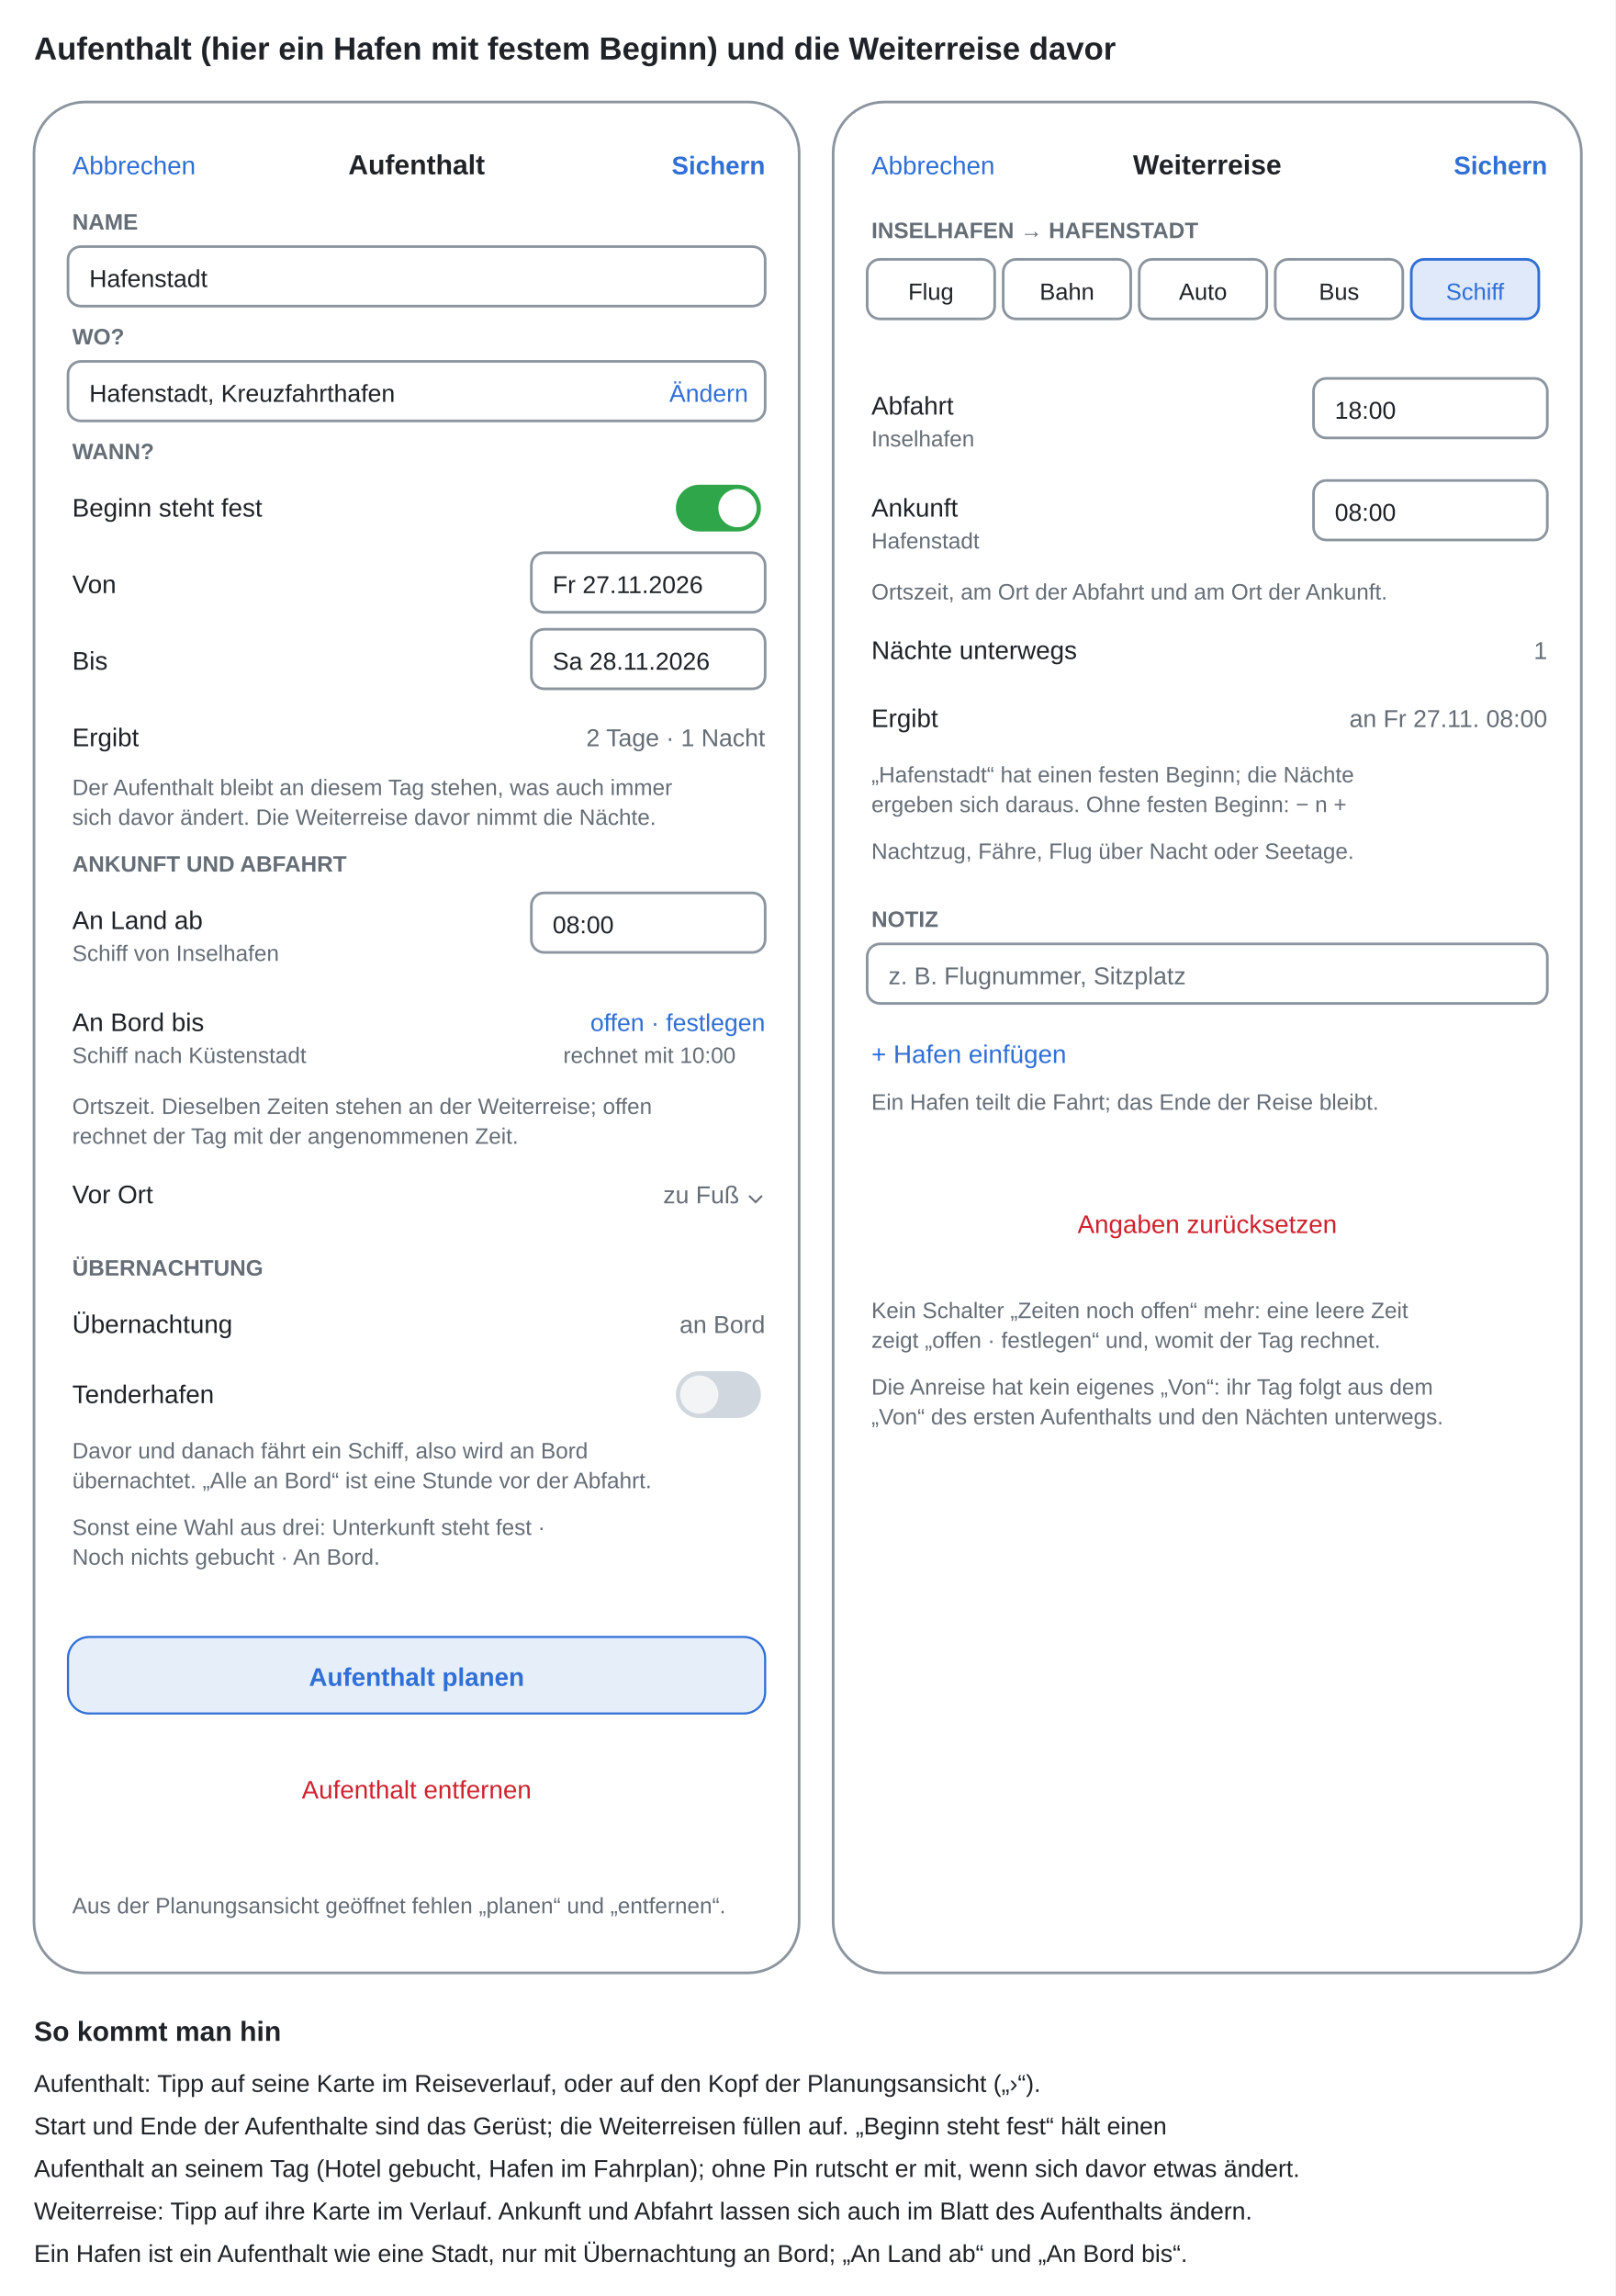
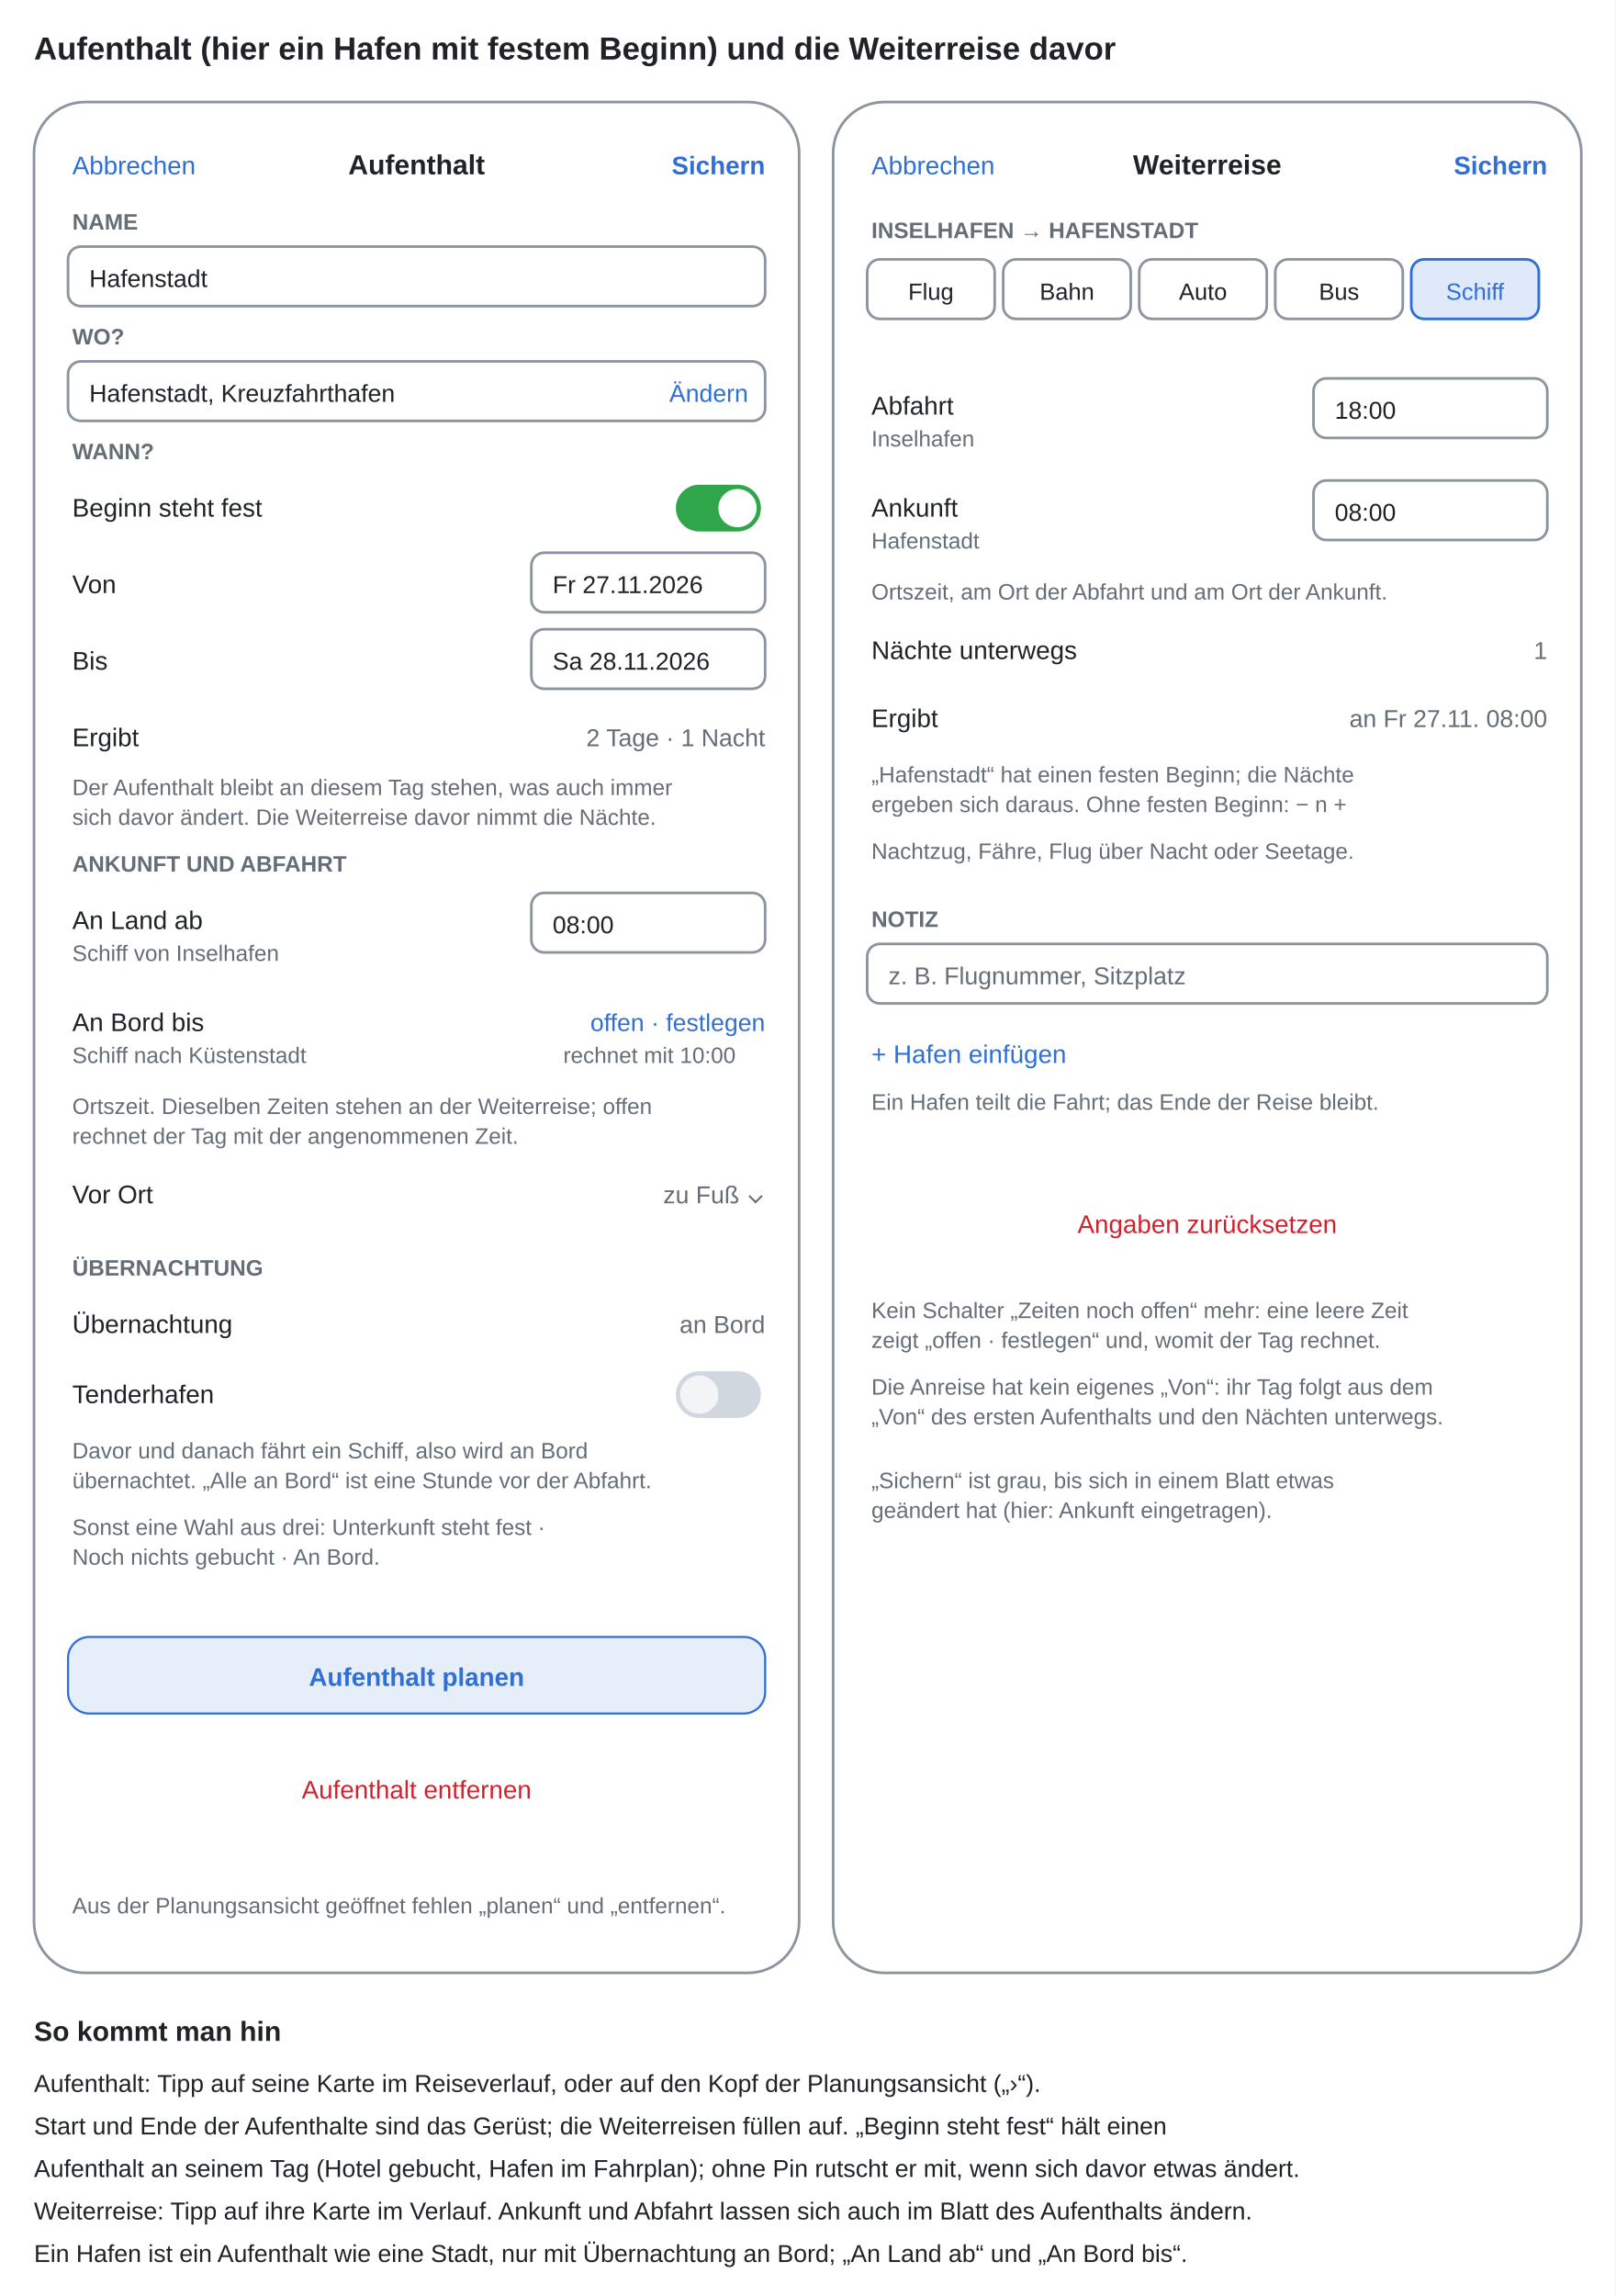
<svg xmlns="http://www.w3.org/2000/svg" width="760" height="1080" font-family="-apple-system, 'Helvetica Neue', Arial, sans-serif" viewBox="0 0 760 1080" role="img" aria-label="Das Blatt eines Aufenthalts trägt Von und Bis mit festem Beginn; das Blatt einer Weiterreise füllt die Zeit dazwischen" font-size="13">
  <rect width="100%" height="100%" fill="#ffffff" />
  <rect x="16" y="48" width="360" height="880" rx="24" fill="none" stroke="#8c959f" stroke-width="1.25" />
  <text x="34" y="82" font-size="12" fill="#2f6fd6">Abbrechen</text>
  <text x="196.0" y="82" font-size="13" font-weight="600" text-anchor="middle" fill="#1f2328">Aufenthalt</text>
  <text x="360" y="82" font-size="12" font-weight="600" text-anchor="end" fill="#2f6fd6">Sichern</text>
  <text x="34" y="108" font-size="10.5" font-weight="600" fill="#656d76">NAME</text>
  <rect x="32" y="116" width="328" height="28" rx="6" fill="none" stroke="#8c959f" stroke-width="1.25" />
  <text x="42" y="135" font-size="11.5" fill="#1f2328">Hafenstadt</text>
  <text x="34" y="162" font-size="10.5" font-weight="600" fill="#656d76">WO?</text>
  <rect x="32" y="170" width="328" height="28" rx="6" fill="none" stroke="#8c959f" stroke-width="1.25" />
  <text x="42" y="189" font-size="11.5" fill="#1f2328">Hafenstadt, Kreuzfahrthafen</text>
  <text x="352" y="189" font-size="11.5" text-anchor="end" fill="#2f6fd6">Ändern</text>
  <text x="34" y="216" font-size="10.5" font-weight="600" fill="#656d76">WANN?</text>
  <text x="34" y="243" font-size="12" fill="#1f2328">Beginn steht fest</text>
  <rect x="318" y="228" width="40" height="22" rx="11" fill="#2fa64a" />
  <circle cx="347" cy="239" r="9" fill="#ffffff" />
  <text x="34" y="279" font-size="12" fill="#1f2328">Von</text>
  <rect x="250" y="260" width="110" height="28" rx="6" fill="none" stroke="#8c959f" stroke-width="1.25" />
  <text x="260" y="279" font-size="11.5" fill="#1f2328">Fr 27.11.2026</text>
  <text x="34" y="315" font-size="12" fill="#1f2328">Bis</text>
  <rect x="250" y="296" width="110" height="28" rx="6" fill="none" stroke="#8c959f" stroke-width="1.25" />
  <text x="260" y="315" font-size="11.5" fill="#1f2328">Sa 28.11.2026</text>
  <text x="34" y="351" font-size="12" fill="#1f2328">Ergibt</text>
  <text x="360" y="351" font-size="11.5" text-anchor="end" fill="#656d76">2 Tage · 1 Nacht</text>
  <text x="34" y="374" font-size="10.5" fill="#656d76">Der Aufenthalt bleibt an diesem Tag stehen, was auch immer</text>
  <text x="34" y="388" font-size="10.5" fill="#656d76">sich davor ändert. Die Weiterreise davor nimmt die Nächte.</text>
  <text x="34" y="410" font-size="10.5" font-weight="600" fill="#656d76">ANKUNFT UND ABFAHRT</text>
  <text x="34" y="437" font-size="12" fill="#1f2328">An Land ab</text>
  <text x="34" y="452" font-size="10.5" fill="#656d76">Schiff von Inselhafen</text>
  <rect x="250" y="420" width="110" height="28" rx="6" fill="none" stroke="#8c959f" stroke-width="1.25" />
  <text x="260" y="439" font-size="11.5" fill="#1f2328">08:00</text>
  <text x="34" y="485" font-size="12" fill="#1f2328">An Bord bis</text>
  <text x="34" y="500" font-size="10.5" fill="#656d76">Schiff nach Küstenstadt</text>
  <text x="360" y="485" font-size="11.5" text-anchor="end" fill="#2f6fd6">offen · festlegen</text>
  <text x="265" y="500" font-size="10.5" fill="#656d76">rechnet mit 10:00</text>
  <text x="34" y="524" font-size="10.5" fill="#656d76">Ortszeit. Dieselben Zeiten stehen an der Weiterreise; offen</text>
  <text x="34" y="538" font-size="10.5" fill="#656d76">rechnet der Tag mit der angenommenen Zeit.</text>
  <text x="34" y="566" font-size="12" fill="#1f2328">Vor Ort</text>
  <text x="360" y="566" font-size="11.5" text-anchor="end" fill="#656d76">zu Fuß  ⌄</text>
  <text x="34" y="600" font-size="10.5" font-weight="600" fill="#656d76">ÜBERNACHTUNG</text>
  <text x="34" y="627" font-size="12" fill="#1f2328">Übernachtung</text>
  <text x="360" y="627" font-size="11.5" text-anchor="end" fill="#656d76">an Bord</text>
  <text x="34" y="660" font-size="12" fill="#1f2328">Tenderhafen</text>
  <rect x="318" y="645" width="40" height="22" rx="11" fill="#d0d7de" />
  <circle cx="329" cy="656" r="9" fill="#f3f4f6" />
  <text x="34" y="686" font-size="10.5" fill="#656d76">Davor und danach fährt ein Schiff, also wird an Bord</text>
  <text x="34" y="700" font-size="10.5" fill="#656d76">übernachtet. „Alle an Bord“ ist eine Stunde vor der Abfahrt.</text>
  <text x="34" y="722" font-size="10.5" fill="#656d76">Sonst eine Wahl aus drei: Unterkunft steht fest ·</text>
  <text x="34" y="736" font-size="10.5" fill="#656d76">Noch nichts gebucht · An Bord.</text>
  <rect x="32" y="770" width="328" height="36" rx="10" fill="#2f6fd6" fill-opacity="0.12" stroke="#2f6fd6" />
  <text x="196.0" y="793" font-size="12" font-weight="600" text-anchor="middle" fill="#2f6fd6">Aufenthalt planen</text>
  <text x="196.0" y="846" font-size="12" text-anchor="middle" fill="#cf222e">Aufenthalt entfernen</text>
  <text x="34" y="900" font-size="10.5" fill="#656d76">Aus der Planungsansicht geöffnet fehlen „planen“ und „entfernen“.</text>
  <rect x="392" y="48" width="352" height="880" rx="24" fill="none" stroke="#8c959f" stroke-width="1.25" />
  <text x="410" y="82" font-size="12" fill="#2f6fd6">Abbrechen</text>
  <text x="568.0" y="82" font-size="13" font-weight="600" text-anchor="middle" fill="#1f2328">Weiterreise</text>
  <text x="728" y="82" font-size="12" font-weight="600" text-anchor="end" fill="#2f6fd6">Sichern</text>
  <text x="410" y="112" font-size="10.5" font-weight="600" fill="#656d76">INSELHAFEN → HAFENSTADT</text>
  <rect x="408" y="122" width="60" height="28" rx="6" fill="none" stroke="#8c959f" stroke-width="1.25" />
  <text x="438" y="141" font-size="11" text-anchor="middle" fill="#1f2328">Flug</text>
  <rect x="472" y="122" width="60" height="28" rx="6" fill="none" stroke="#8c959f" stroke-width="1.25" />
  <text x="502" y="141" font-size="11" text-anchor="middle" fill="#1f2328">Bahn</text>
  <rect x="536" y="122" width="60" height="28" rx="6" fill="none" stroke="#8c959f" stroke-width="1.25" />
  <text x="566" y="141" font-size="11" text-anchor="middle" fill="#1f2328">Auto</text>
  <rect x="600" y="122" width="60" height="28" rx="6" fill="none" stroke="#8c959f" stroke-width="1.25" />
  <text x="630" y="141" font-size="11" text-anchor="middle" fill="#1f2328">Bus</text>
  <rect x="664" y="122" width="60" height="28" rx="6" fill="#2f6fd6" fill-opacity="0.15" stroke="#2f6fd6" stroke-width="1.25" />
  <text x="694" y="141" font-size="11" text-anchor="middle" fill="#2f6fd6">Schiff</text>
  <text x="410" y="195" font-size="12" fill="#1f2328">Abfahrt</text>
  <text x="410" y="210" font-size="10.5" fill="#656d76">Inselhafen</text>
  <rect x="618" y="178" width="110" height="28" rx="6" fill="none" stroke="#8c959f" stroke-width="1.25" />
  <text x="628" y="197" font-size="11.5" fill="#1f2328">18:00</text>
  <text x="410" y="243" font-size="12" fill="#1f2328">Ankunft</text>
  <text x="410" y="258" font-size="10.5" fill="#656d76">Hafenstadt</text>
  <rect x="618" y="226" width="110" height="28" rx="6" fill="none" stroke="#8c959f" stroke-width="1.25" />
  <text x="628" y="245" font-size="11.5" fill="#1f2328">08:00</text>
  <text x="410" y="282" font-size="10.5" fill="#656d76">Ortszeit, am Ort der Abfahrt und am Ort der Ankunft.</text>
  <text x="410" y="310" font-size="12" fill="#1f2328">Nächte unterwegs</text>
  <text x="728" y="310" font-size="11.5" text-anchor="end" fill="#656d76">1</text>
  <text x="410" y="342" font-size="12" fill="#1f2328">Ergibt</text>
  <text x="728" y="342" font-size="11.5" text-anchor="end" fill="#656d76">an Fr 27.11. 08:00</text>
  <text x="410" y="368" font-size="10.5" fill="#656d76">„Hafenstadt“ hat einen festen Beginn; die Nächte</text>
  <text x="410" y="382" font-size="10.5" fill="#656d76">ergeben sich daraus. Ohne festen Beginn: −  n  +</text>
  <text x="410" y="404" font-size="10.5" fill="#656d76">Nachtzug, Fähre, Flug über Nacht oder Seetage.</text>
  <text x="410" y="436" font-size="10.5" font-weight="600" fill="#656d76">NOTIZ</text>
  <rect x="408" y="444" width="320" height="28" rx="6" fill="none" stroke="#8c959f" stroke-width="1.25" />
  <text x="418" y="463" font-size="11.5" fill="#656d76">z. B. Flugnummer, Sitzplatz</text>
  <text x="410" y="500" font-size="12" fill="#2f6fd6">+ Hafen einfügen</text>
  <text x="410" y="522" font-size="10.5" fill="#656d76">Ein Hafen teilt die Fahrt; das Ende der Reise bleibt.</text>
  <text x="568.0" y="580" font-size="12" text-anchor="middle" fill="#cf222e">Angaben zurücksetzen</text>
  <text x="410" y="620" font-size="10.5" fill="#656d76">Kein Schalter „Zeiten noch offen“ mehr: eine leere Zeit</text>
  <text x="410" y="634" font-size="10.5" fill="#656d76">zeigt „offen · festlegen“ und, womit der Tag rechnet.</text>
  <text x="410" y="656" font-size="10.5" fill="#656d76">Die Anreise hat kein eigenes „Von“: ihr Tag folgt aus dem</text>
  <text x="410" y="670" font-size="10.5" fill="#656d76">„Von“ des ersten Aufenthalts und den Nächten unterwegs.</text>
+   <text x="410" y="700" font-size="10.5" fill="#656d76">„Sichern“ ist grau, bis sich in einem Blatt etwas</text>
+   <text x="410" y="714" font-size="10.5" fill="#656d76">geändert hat (hier: Ankunft eingetragen).</text>
  <text x="16" y="960" font-size="13" font-weight="600" fill="#1f2328">So kommt man hin</text>
  <text x="16" y="984" font-size="11.5" fill="#1f2328">Aufenthalt: Tipp auf seine Karte im Reiseverlauf, oder auf den Kopf der Planungsansicht („›“).</text>
  <text x="16" y="1004" font-size="11.5" fill="#1f2328">Start und Ende der Aufenthalte sind das Gerüst; die Weiterreisen füllen auf. „Beginn steht fest“ hält einen</text>
  <text x="16" y="1024" font-size="11.5" fill="#1f2328">Aufenthalt an seinem Tag (Hotel gebucht, Hafen im Fahrplan); ohne Pin rutscht er mit, wenn sich davor etwas ändert.</text>
  <text x="16" y="1044" font-size="11.5" fill="#1f2328">Weiterreise: Tipp auf ihre Karte im Verlauf. Ankunft und Abfahrt lassen sich auch im Blatt des Aufenthalts ändern.</text>
  <text x="16" y="1064" font-size="11.5" fill="#1f2328">Ein Hafen ist ein Aufenthalt wie eine Stadt, nur mit Übernachtung an Bord; „An Land ab“ und „An Bord bis“.</text>
  <text x="16" y="28" font-size="15" font-weight="600" fill="#1f2328">Aufenthalt (hier ein Hafen mit festem Beginn) und die Weiterreise davor</text>
</svg>
